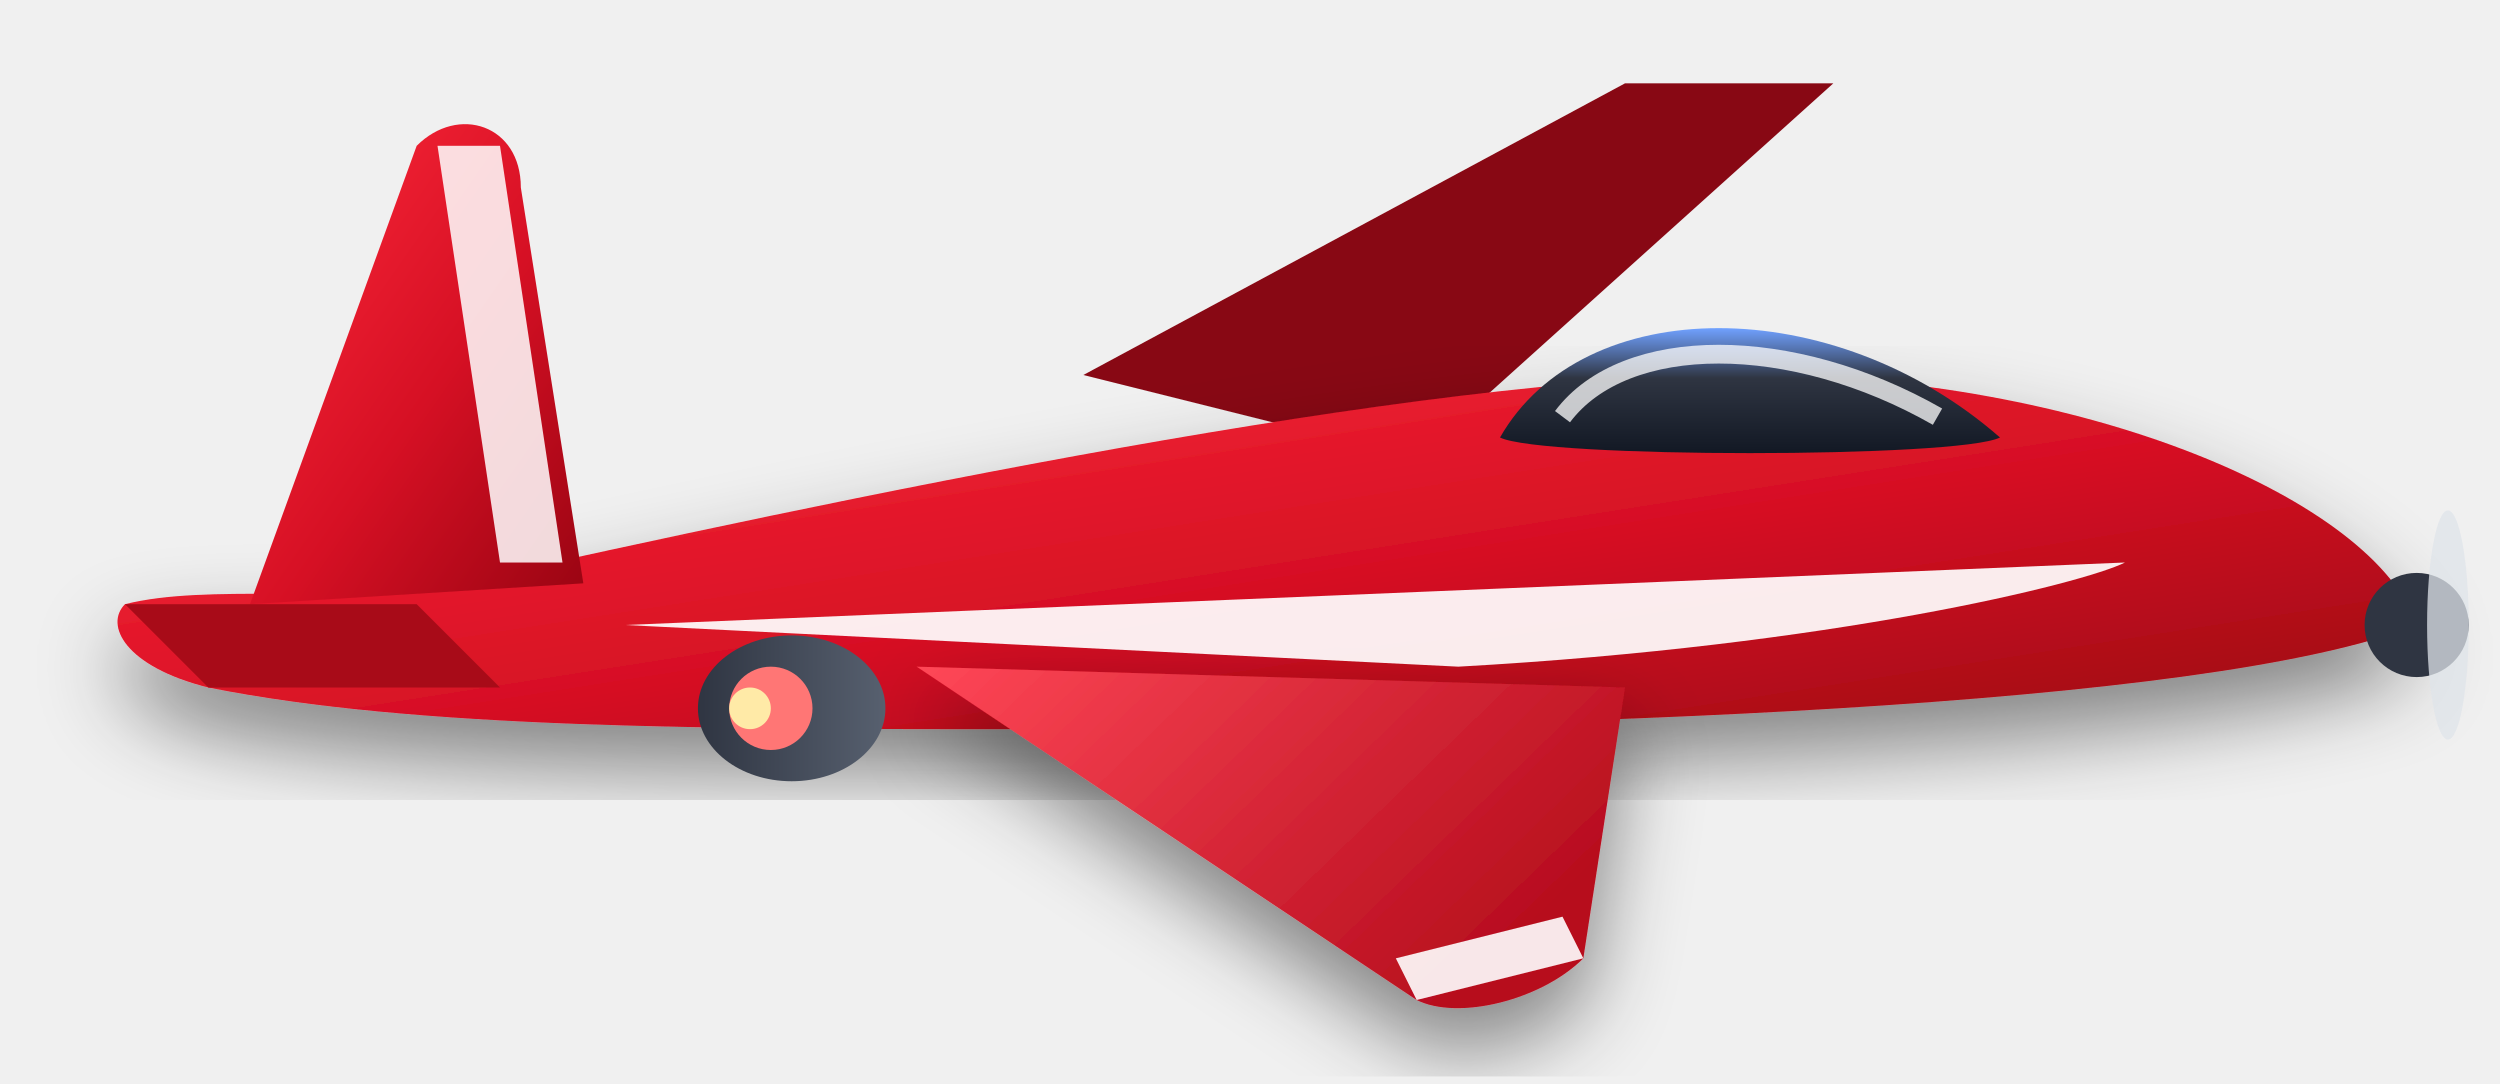
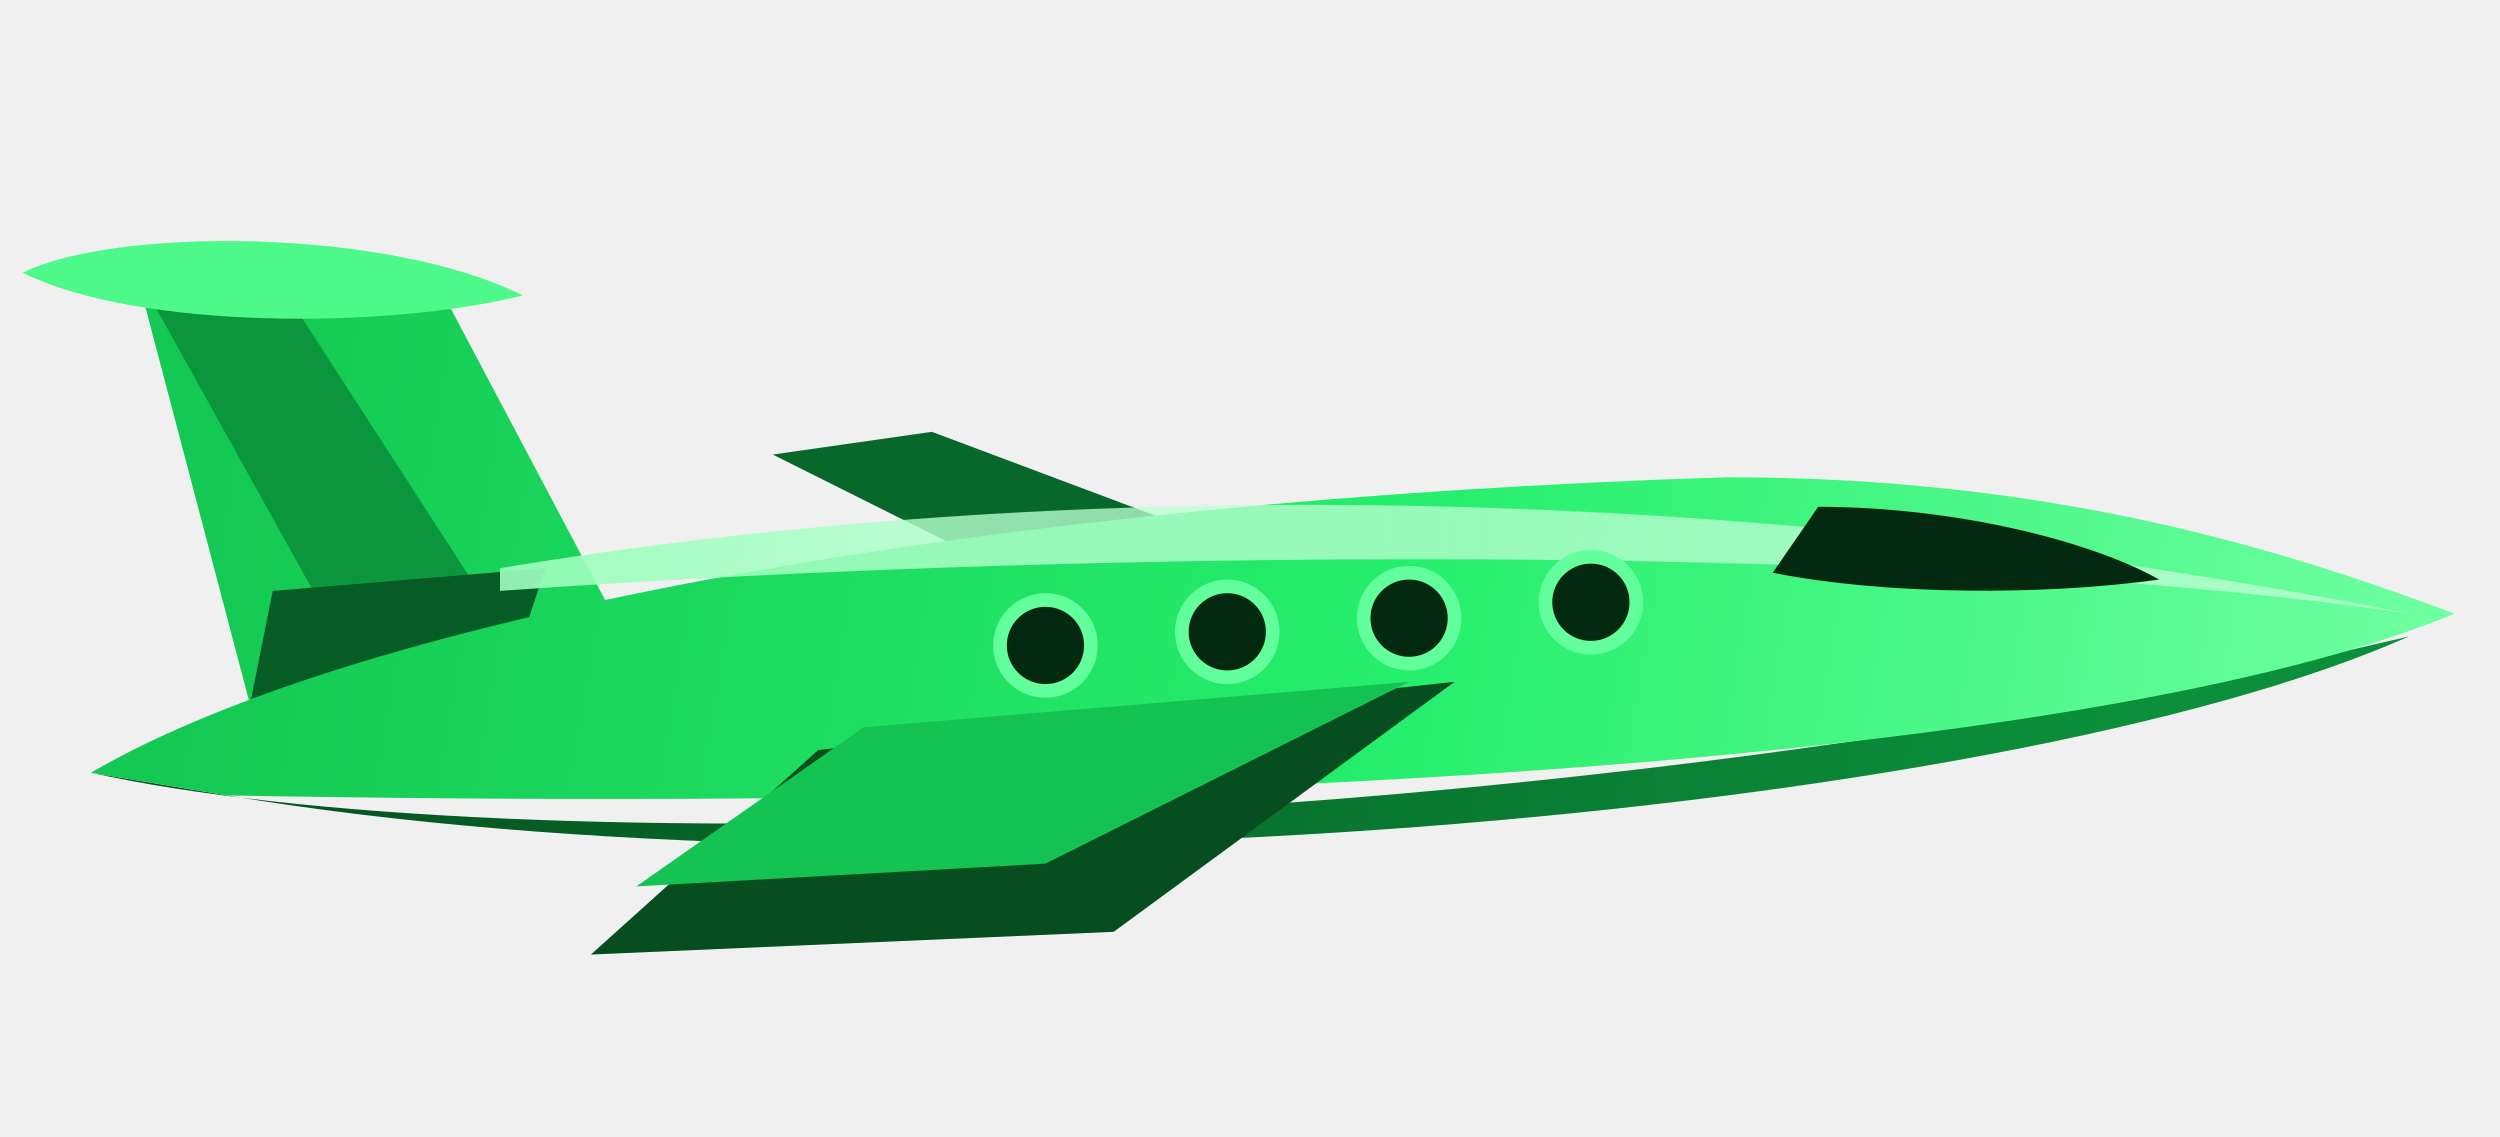
- <svg xmlns="http://www.w3.org/2000/svg" viewBox="0 0 120 52" width="120" height="52">
+ <svg xmlns="http://www.w3.org/2000/svg" viewBox="0 0 110 50" width="110" height="50" fill="none">
  <defs>
-     <linearGradient id="fuselageGrad" x1="0%" y1="0%" x2="100%" y2="100%">
-       <stop offset="0%" stop-color="#ff2a3b" />
-       <stop offset="55%" stop-color="#d61024" />
-       <stop offset="100%" stop-color="#990412" />
+     <linearGradient id="fg" x1="10" y1="18" x2="106" y2="34" gradientUnits="userSpaceOnUse">
+       <stop offset="0%" stop-color="#14c953" />
+       <stop offset="55%" stop-color="#26ef6d" />
+       <stop offset="100%" stop-color="#6effa1" />
    </linearGradient>
-     <linearGradient id="wingGrad" x1="0%" y1="0%" x2="100%" y2="50%">
-       <stop offset="0%" stop-color="#ff4757" />
-       <stop offset="100%" stop-color="#b70e1e" />
+     <linearGradient id="sh" x1="28" y1="20" x2="102" y2="28" gradientUnits="userSpaceOnUse">
+       <stop offset="0%" stop-color="#9effbf" stop-opacity="0.9" />
+       <stop offset="100%" stop-color="#ffffff" stop-opacity="0.45" />
    </linearGradient>
-     <linearGradient id="canopyGrad" x1="0%" y1="0%" x2="0%" y2="100%">
-       <stop offset="0%" stop-color="#70a1ff" />
-       <stop offset="40%" stop-color="#2f3542" />
-       <stop offset="100%" stop-color="#121824" />
+     <linearGradient id="bs" x1="12" y1="31" x2="92" y2="40" gradientUnits="userSpaceOnUse">
+       <stop offset="0%" stop-color="#055421" />
+       <stop offset="100%" stop-color="#0b8f3a" />
    </linearGradient>
-     <linearGradient id="engineGrad" x1="0%" y1="0%" x2="100%" y2="0%">
-       <stop offset="0%" stop-color="#2f3542" />
-       <stop offset="100%" stop-color="#57606f" />
-     </linearGradient>
-     <filter id="jetGlow" x="-20%" y="-20%" width="140%" height="140%">
-       <feDropShadow dx="0" dy="2" stdDeviation="2" flood-color="#000000" flood-opacity="0.45" />
-     </filter>
  </defs>
-   <polygon points="52,18 78,4 88,4 68,22" fill="#880814" />
-   <path d="M 116,30             C 114,24 100,18 84,18             C 68,18 40,24 22,28             C 16,29 10,28 6,29             C 5,30 6,32 10,33             C 20,35 34,35 50,35             C 74,35 106,34 116,30 Z" fill="url(#fuselageGrad)" filter="url(#jetGlow)" />
-   <path d="M 12,29 L 20,7 C 22,5 25,6 25,9 L 28,28 Z" fill="url(#fuselageGrad)" />
-   <path d="M 21,7 L 24,7 L 27,27 L 24,27 Z" fill="#ffffff" opacity="0.85" />
-   <polygon points="6,29 20,29 24,33 10,33" fill="#a80b18" />
-   <path d="M 72,21 C 76,14 88,14 96,21 C 94,22 74,22 72,21 Z" fill="url(#canopyGrad)" />
-   <path d="M 75,20 C 78,16 86,16 93,20" stroke="#ffffff" stroke-width="0.9" fill="none" opacity="0.75" />
-   <path d="M 44,32 L 68,48 C 70,49 74,48 76,46 L 78,33 Z" fill="url(#wingGrad)" filter="url(#jetGlow)" />
-   <polygon points="68,48 76,46 75,44 67,46" fill="#ffffff" opacity="0.9" />
-   <path d="M 30,30 L 102,27 C 100,28 88,31 70,32 Z" fill="#ffffff" opacity="0.92" />
-   <ellipse cx="38" cy="34" rx="4.5" ry="3.5" fill="url(#engineGrad)" />
-   <ellipse cx="37" cy="34" rx="2" ry="2" fill="#ff7675" />
-   <ellipse cx="36" cy="34" rx="1" ry="1" fill="#ffeaa7" />
-   <circle cx="116" cy="30" r="2.5" fill="#2f3542" />
-   <ellipse cx="117.5" cy="30" rx="1" ry="5.5" fill="#dfe4ea" opacity="0.75" />
+   <path d="M46 26 L34 20 L41 19 L57 25 Z" fill="#08682b" />
+   <path d="M6 12 L19 12 L28 29 L11 31 Z" fill="url(#fg)" />
+   <path d="M6 12 L12 12 L23 29 L16 30 Z" fill="#0b963d" />
+   <path d="M1 12 C5 10, 17 10, 23 13 C17 14.5, 6 14.5, 1 12 Z" fill="#4df989" />
+   <path d="M12 26 L24 25 L22 31 L11 31 Z" fill="#065c25" />
+   <path d="M4 34 C22 38, 68 37, 106 28 C88 36, 40 40, 10 35 Z" fill="url(#bs)" />
+   <path d="M4 34 C16 27, 44 22, 76 21 C90 21, 100 24, 108 27 C96 32, 66 36, 10 35 Z" fill="url(#fg)" />
+   <path d="M22 25 C46 21, 76 21, 106 27 C86 24, 50 24, 22 26 Z" fill="url(#sh)" />
+   <path d="M80 22.3 C86 22.3, 92 23.8, 95 25.5 C90 26.2, 83 26.2, 78 25.2 Z" fill="#042911" />
+   <circle cx="70" cy="26.5" r="2" fill="#042911" stroke="#63ff9c" stroke-width="0.6" />
+   <circle cx="62" cy="27.2" r="2" fill="#042911" stroke="#63ff9c" stroke-width="0.6" />
+   <circle cx="54" cy="27.8" r="2" fill="#042911" stroke="#63ff9c" stroke-width="0.6" />
+   <circle cx="46" cy="28.4" r="2" fill="#042911" stroke="#63ff9c" stroke-width="0.6" />
+   <path d="M36 33 L64 30 L49 41 L26 42 Z" fill="#064e20" />
+   <path d="M38 32 L62 30 L46 38 L28 39 Z" fill="#14c352" />
</svg>
